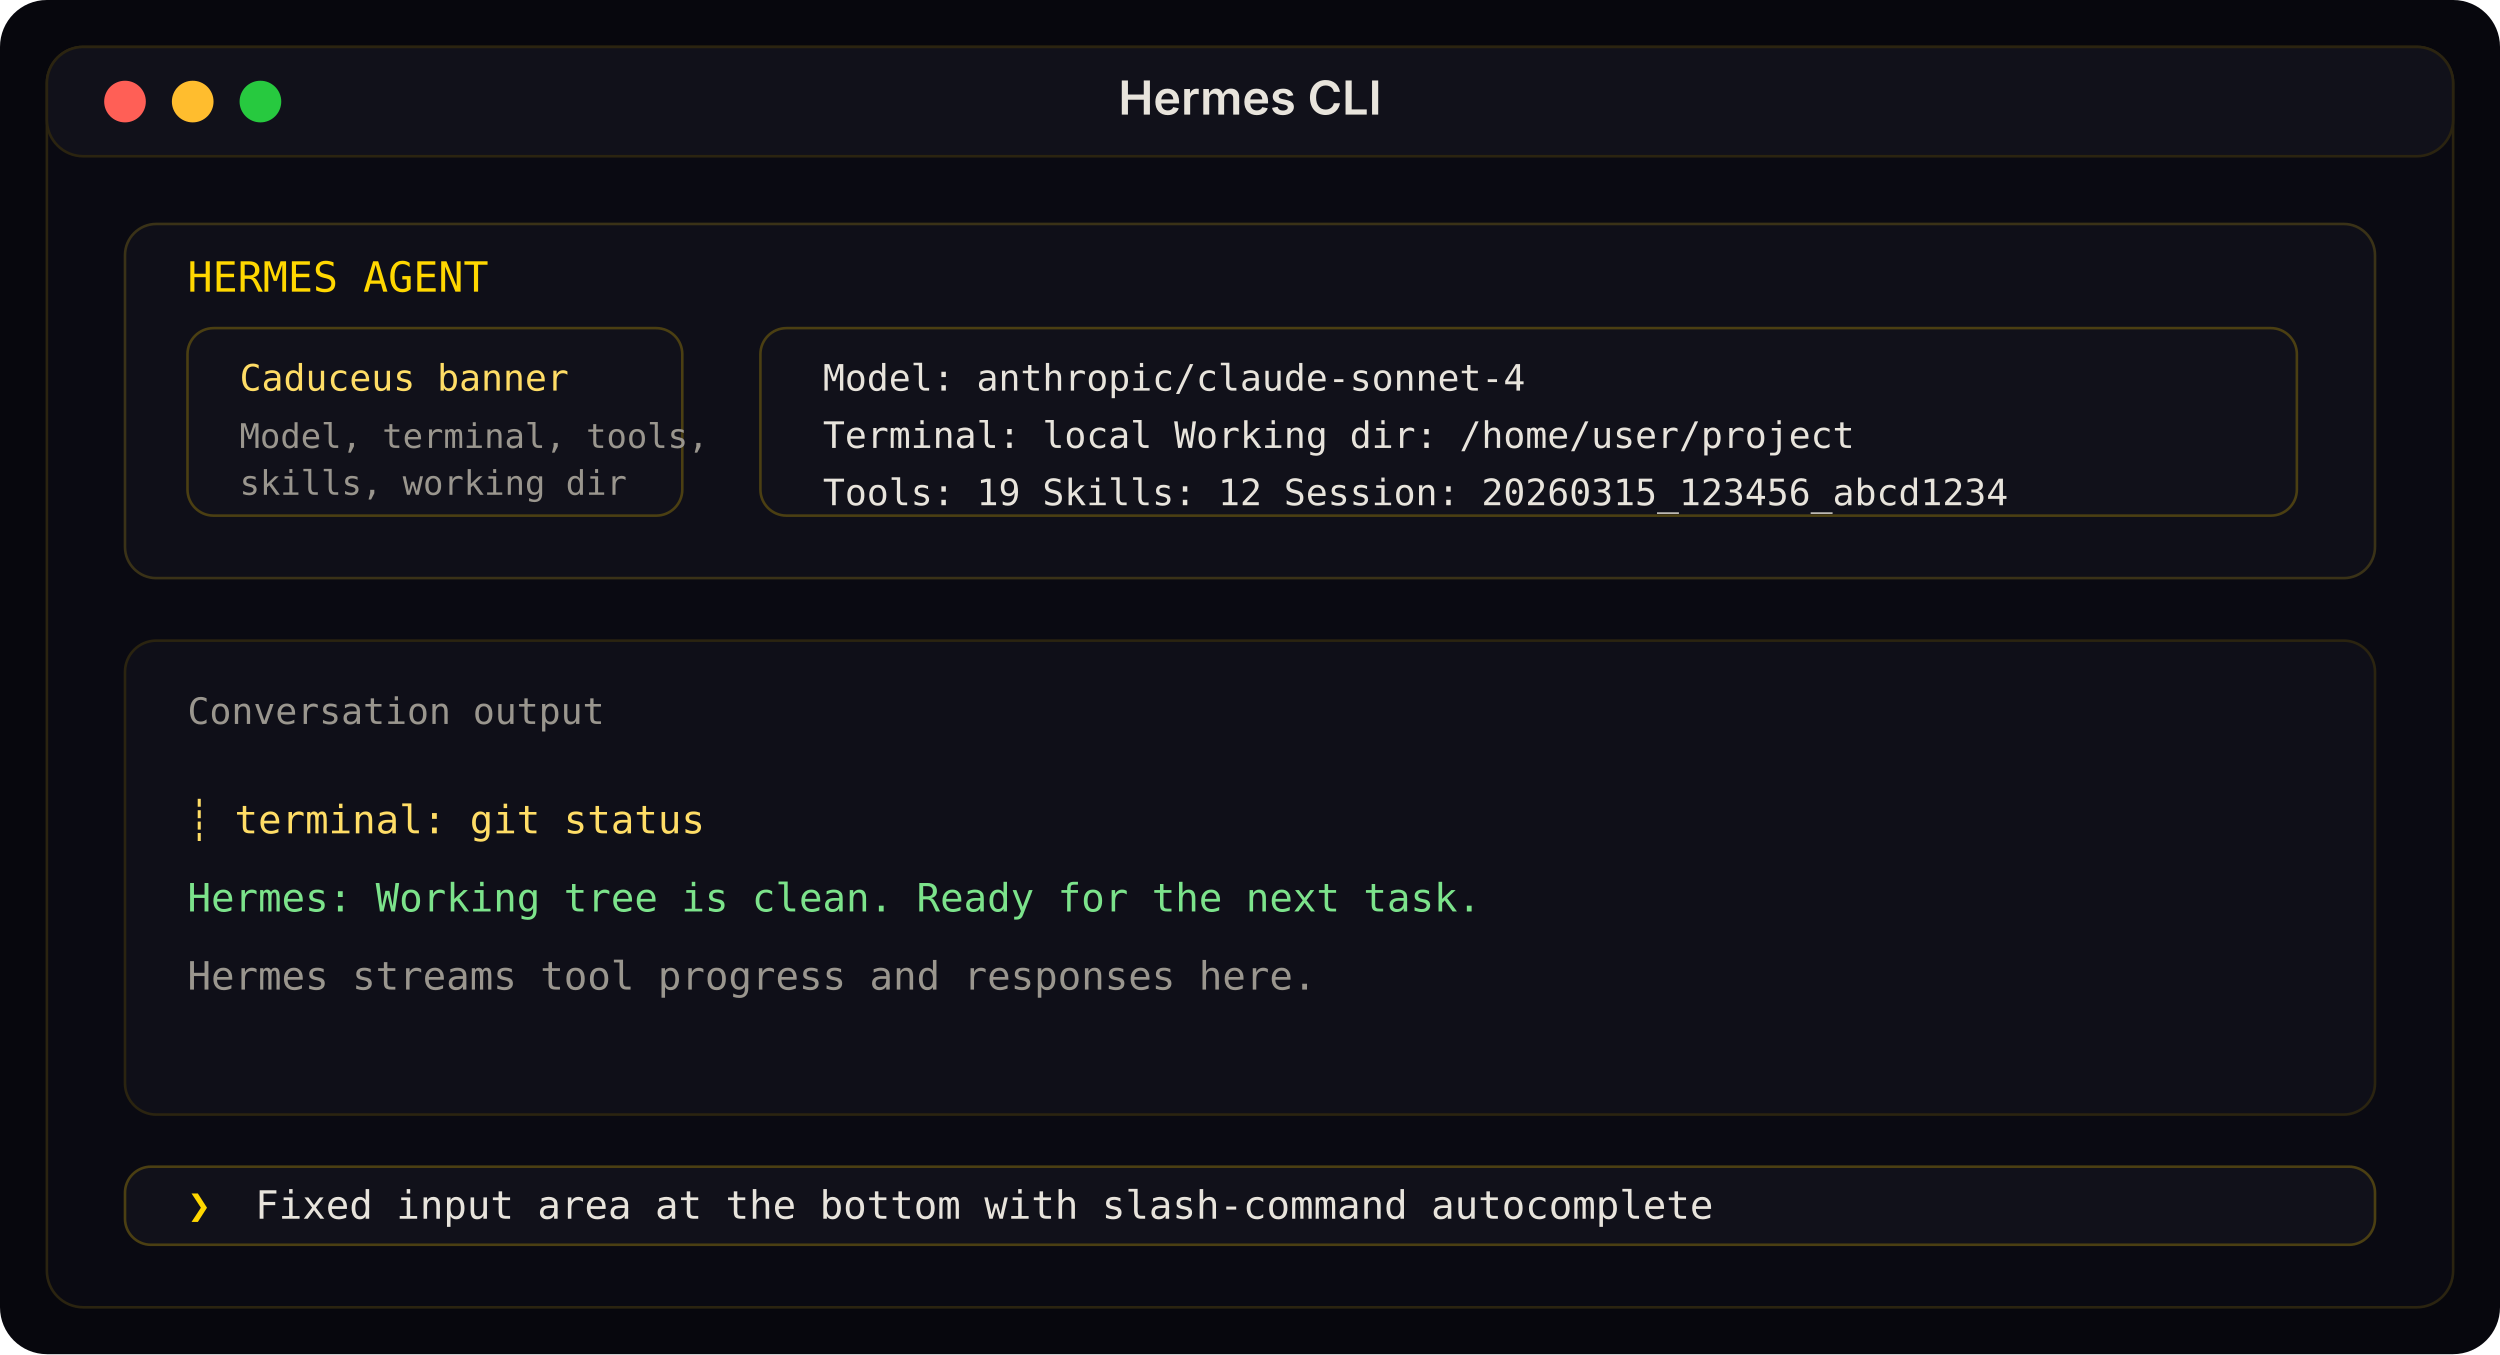
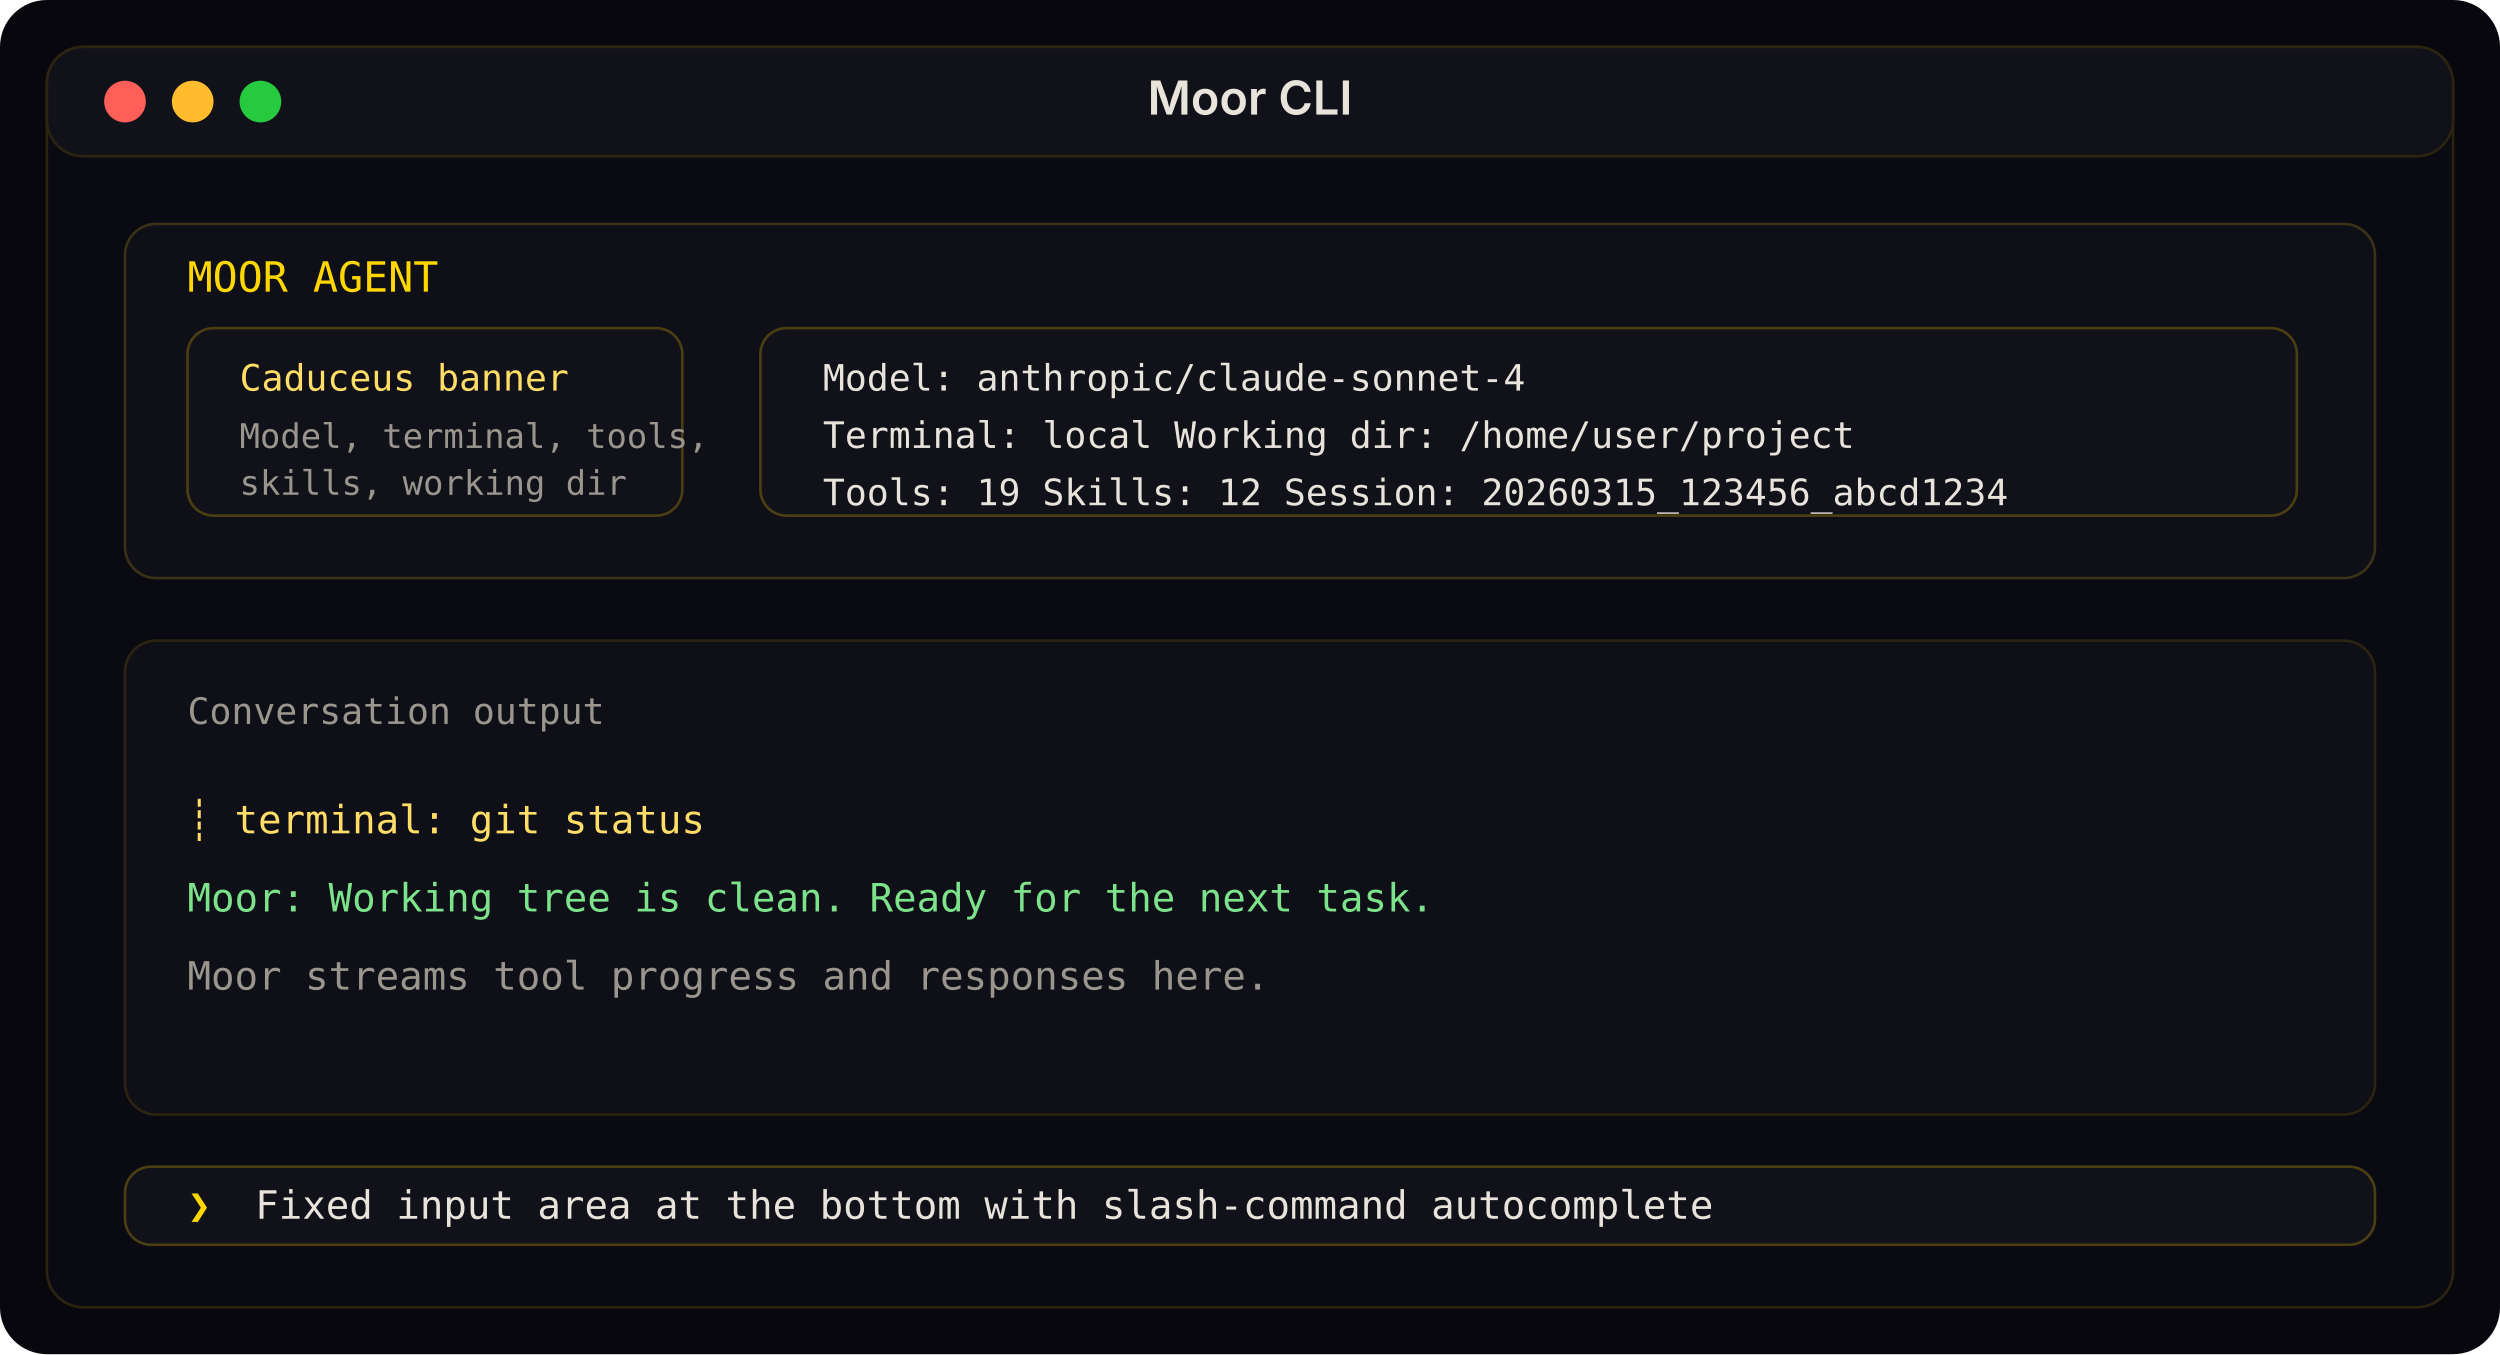
<svg xmlns="http://www.w3.org/2000/svg" width="960" height="520" viewBox="0 0 960 520" role="img" aria-labelledby="title desc">
  <rect width="960" height="520" rx="18" fill="#07070d" />
  <rect x="18" y="18" width="924" height="484" rx="14" fill="#0a0a12" stroke="#2b2410" />
  <rect x="18" y="18" width="924" height="42" rx="14" fill="#11111a" stroke="#2b2410" />
  <circle cx="48" cy="39" r="8" fill="#ff5f56" />
  <circle cx="74" cy="39" r="8" fill="#ffbd2e" />
  <circle cx="100" cy="39" r="8" fill="#27c93f" />
-   <text x="480" y="44" text-anchor="middle" fill="#e8e4dc" font-family="Inter, sans-serif" font-size="18" font-weight="600">Hermes CLI</text>
+   <text x="480" y="44" text-anchor="middle" fill="#e8e4dc" font-family="Inter, sans-serif" font-size="18" font-weight="600">Moor CLI</text>
  <rect x="48" y="86" width="864" height="136" rx="12" fill="#0f0f18" stroke="#3a3217" />
-   <text x="72" y="112" fill="#ffd700" font-family="JetBrains Mono, monospace" font-size="16">HERMES AGENT</text>
+   <text x="72" y="112" fill="#ffd700" font-family="JetBrains Mono, monospace" font-size="16">MOOR AGENT</text>
  <rect x="72" y="126" width="190" height="72" rx="10" fill="#11111a" stroke="#4b3f12" />
  <text x="92" y="150" fill="#ffdd66" font-family="JetBrains Mono, monospace" font-size="14">Caduceus banner</text>
  <text x="92" y="172" fill="#9a968e" font-family="JetBrains Mono, monospace" font-size="13">Model, terminal, tools,</text>
  <text x="92" y="190" fill="#9a968e" font-family="JetBrains Mono, monospace" font-size="13">skills, working dir</text>
  <rect x="292" y="126" width="590" height="72" rx="10" fill="#11111a" stroke="#4b3f12" />
  <text x="316" y="150" fill="#e8e4dc" font-family="JetBrains Mono, monospace" font-size="14">Model: anthropic/claude-sonnet-4</text>
  <text x="316" y="172" fill="#e8e4dc" font-family="JetBrains Mono, monospace" font-size="14">Terminal: local   Working dir: /home/user/project</text>
  <text x="316" y="194" fill="#e8e4dc" font-family="JetBrains Mono, monospace" font-size="14">Tools: 19   Skills: 12   Session: 20260315_123456_abcd1234</text>
  <rect x="48" y="246" width="864" height="182" rx="12" fill="#0f0f18" stroke="#2b2410" />
  <text x="72" y="278" fill="#9a968e" font-family="JetBrains Mono, monospace" font-size="14">Conversation output</text>
  <text x="72" y="320" fill="#ffdd66" font-family="JetBrains Mono, monospace" font-size="15">┊ terminal: git status</text>
-   <text x="72" y="350" fill="#7ce38b" font-family="JetBrains Mono, monospace" font-size="15">Hermes: Working tree is clean. Ready for the next task.</text>
-   <text x="72" y="380" fill="#9a968e" font-family="JetBrains Mono, monospace" font-size="15">Hermes streams tool progress and responses here.</text>
+   <text x="72" y="350" fill="#7ce38b" font-family="JetBrains Mono, monospace" font-size="15">Moor: Working tree is clean. Ready for the next task.</text>
+   <text x="72" y="380" fill="#9a968e" font-family="JetBrains Mono, monospace" font-size="15">Moor streams tool progress and responses here.</text>
  <rect x="48" y="448" width="864" height="30" rx="10" fill="#11111a" stroke="#4b3f12" />
  <text x="72" y="468" fill="#ffd700" font-family="JetBrains Mono, monospace" font-size="15">❯</text>
  <text x="98" y="468" fill="#e8e4dc" font-family="JetBrains Mono, monospace" font-size="15">Fixed input area at the bottom with slash-command autocomplete</text>
</svg>
